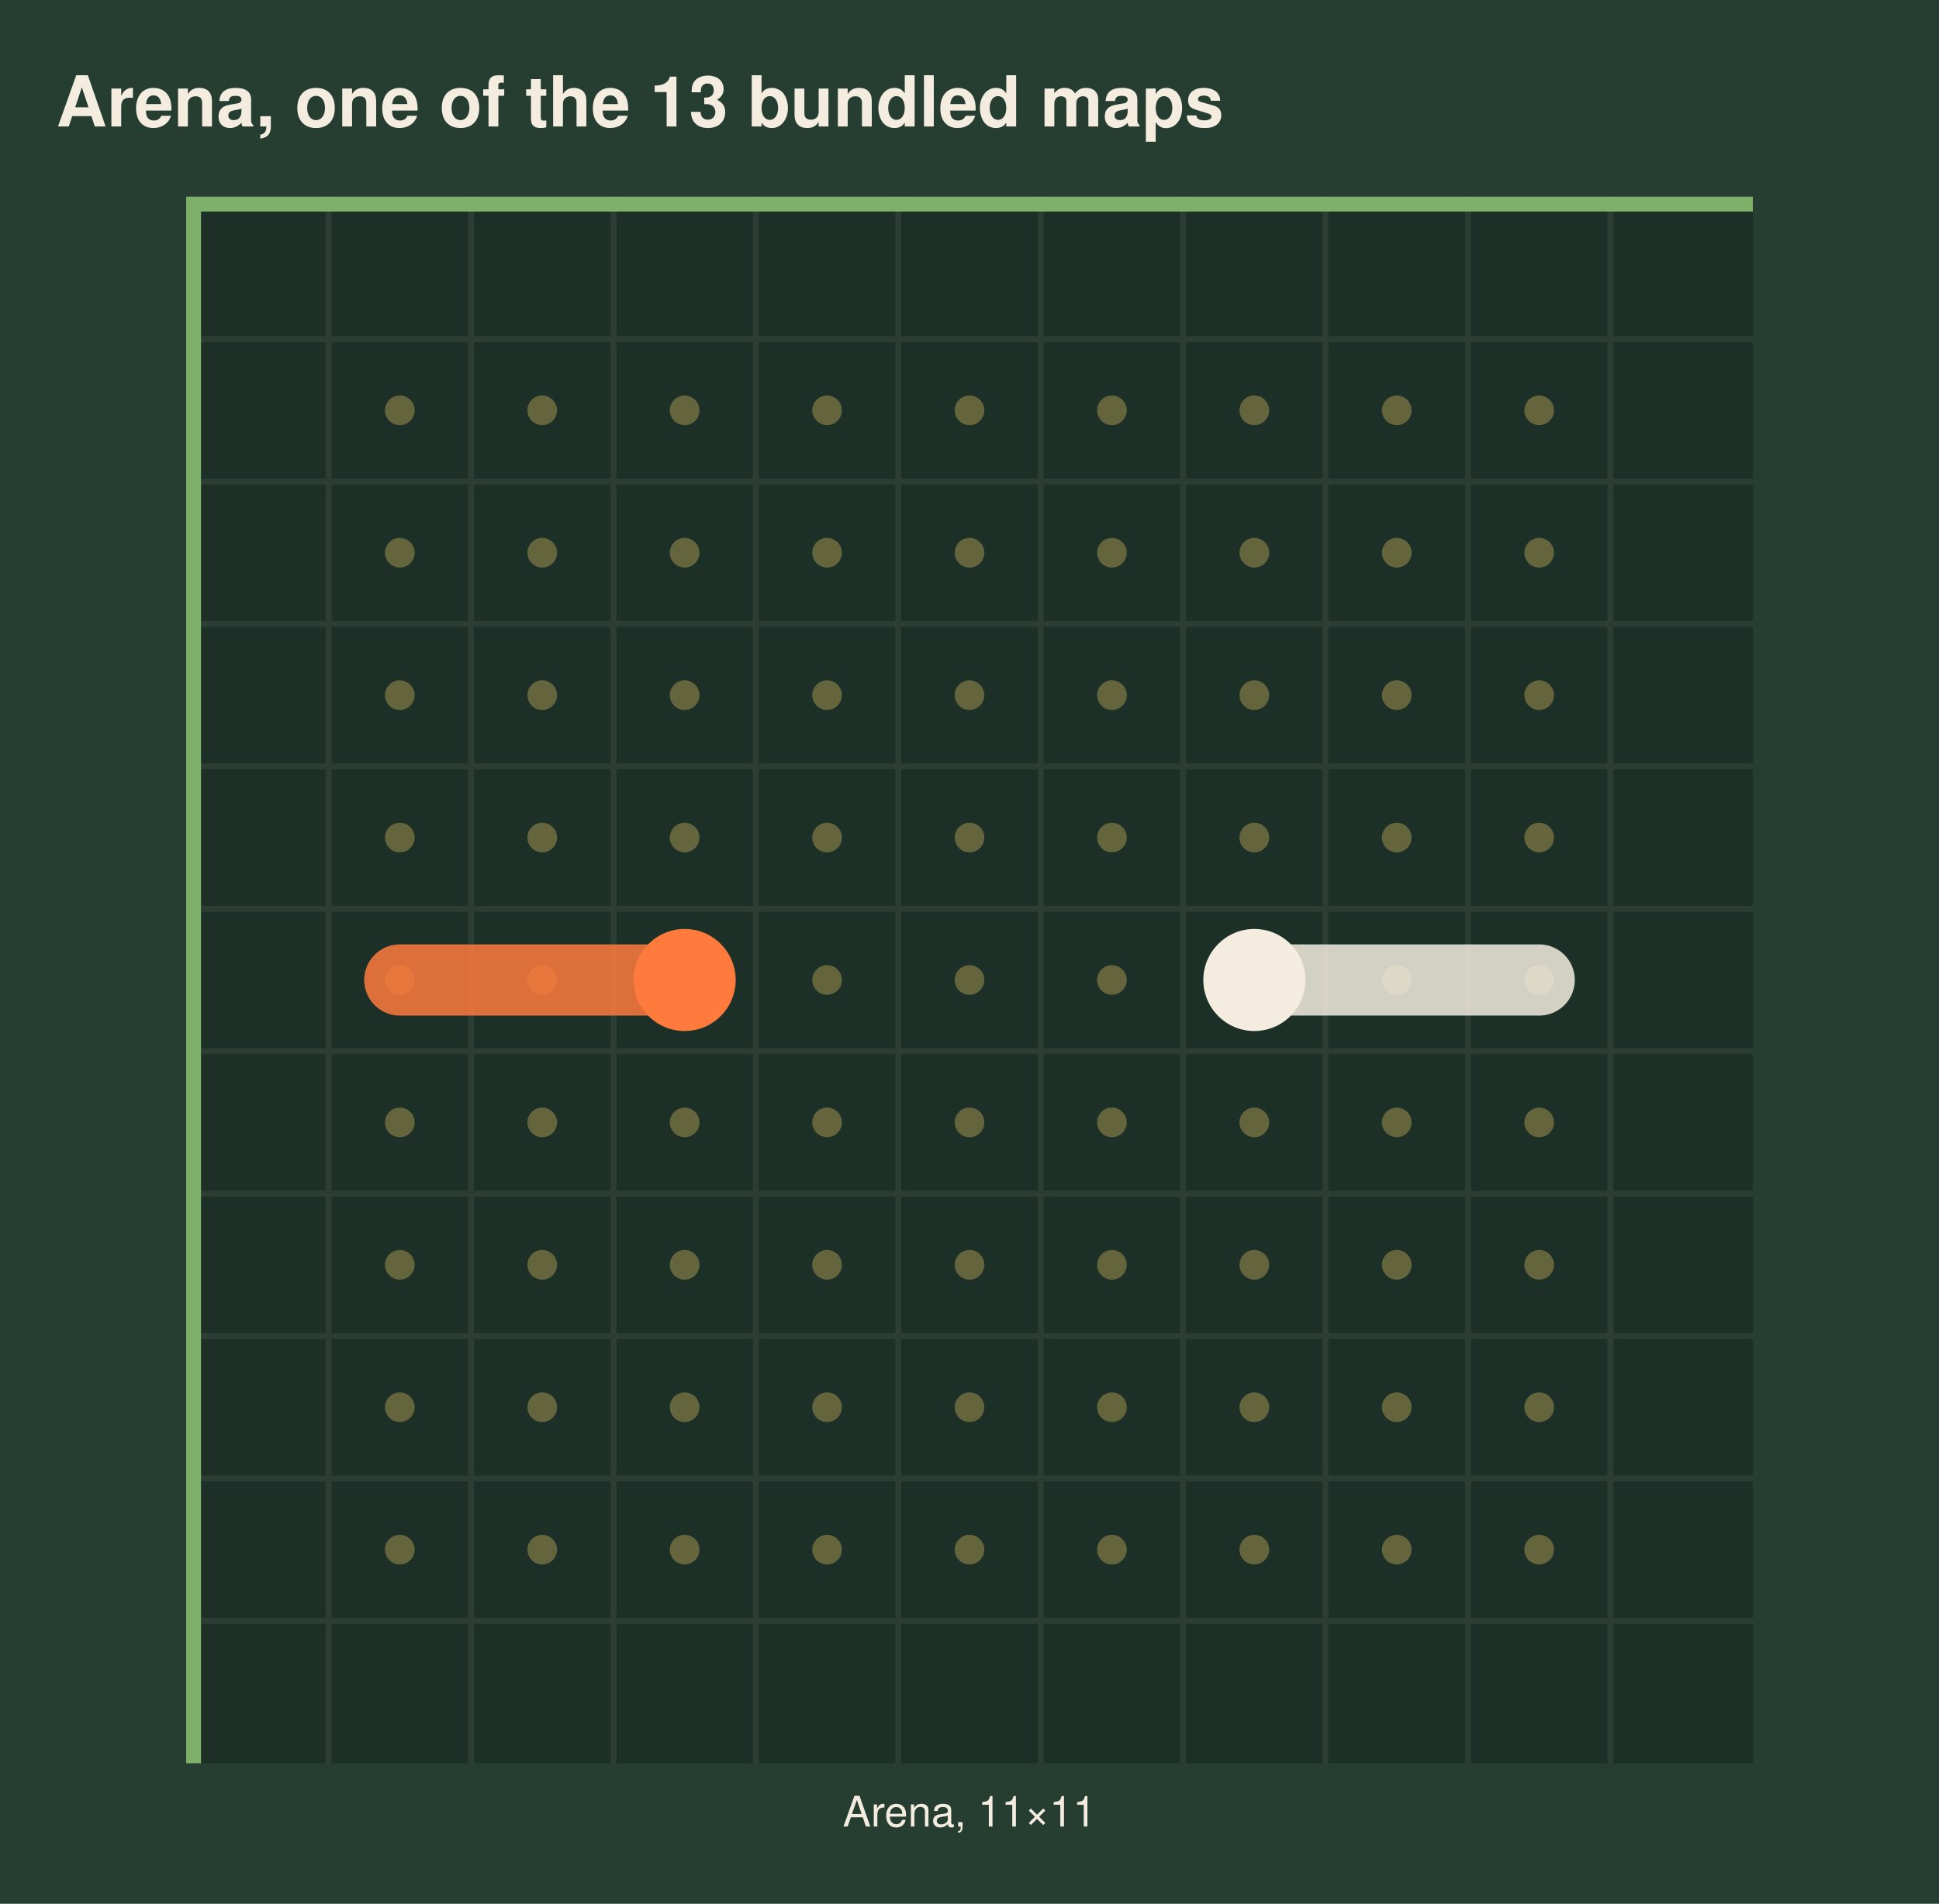
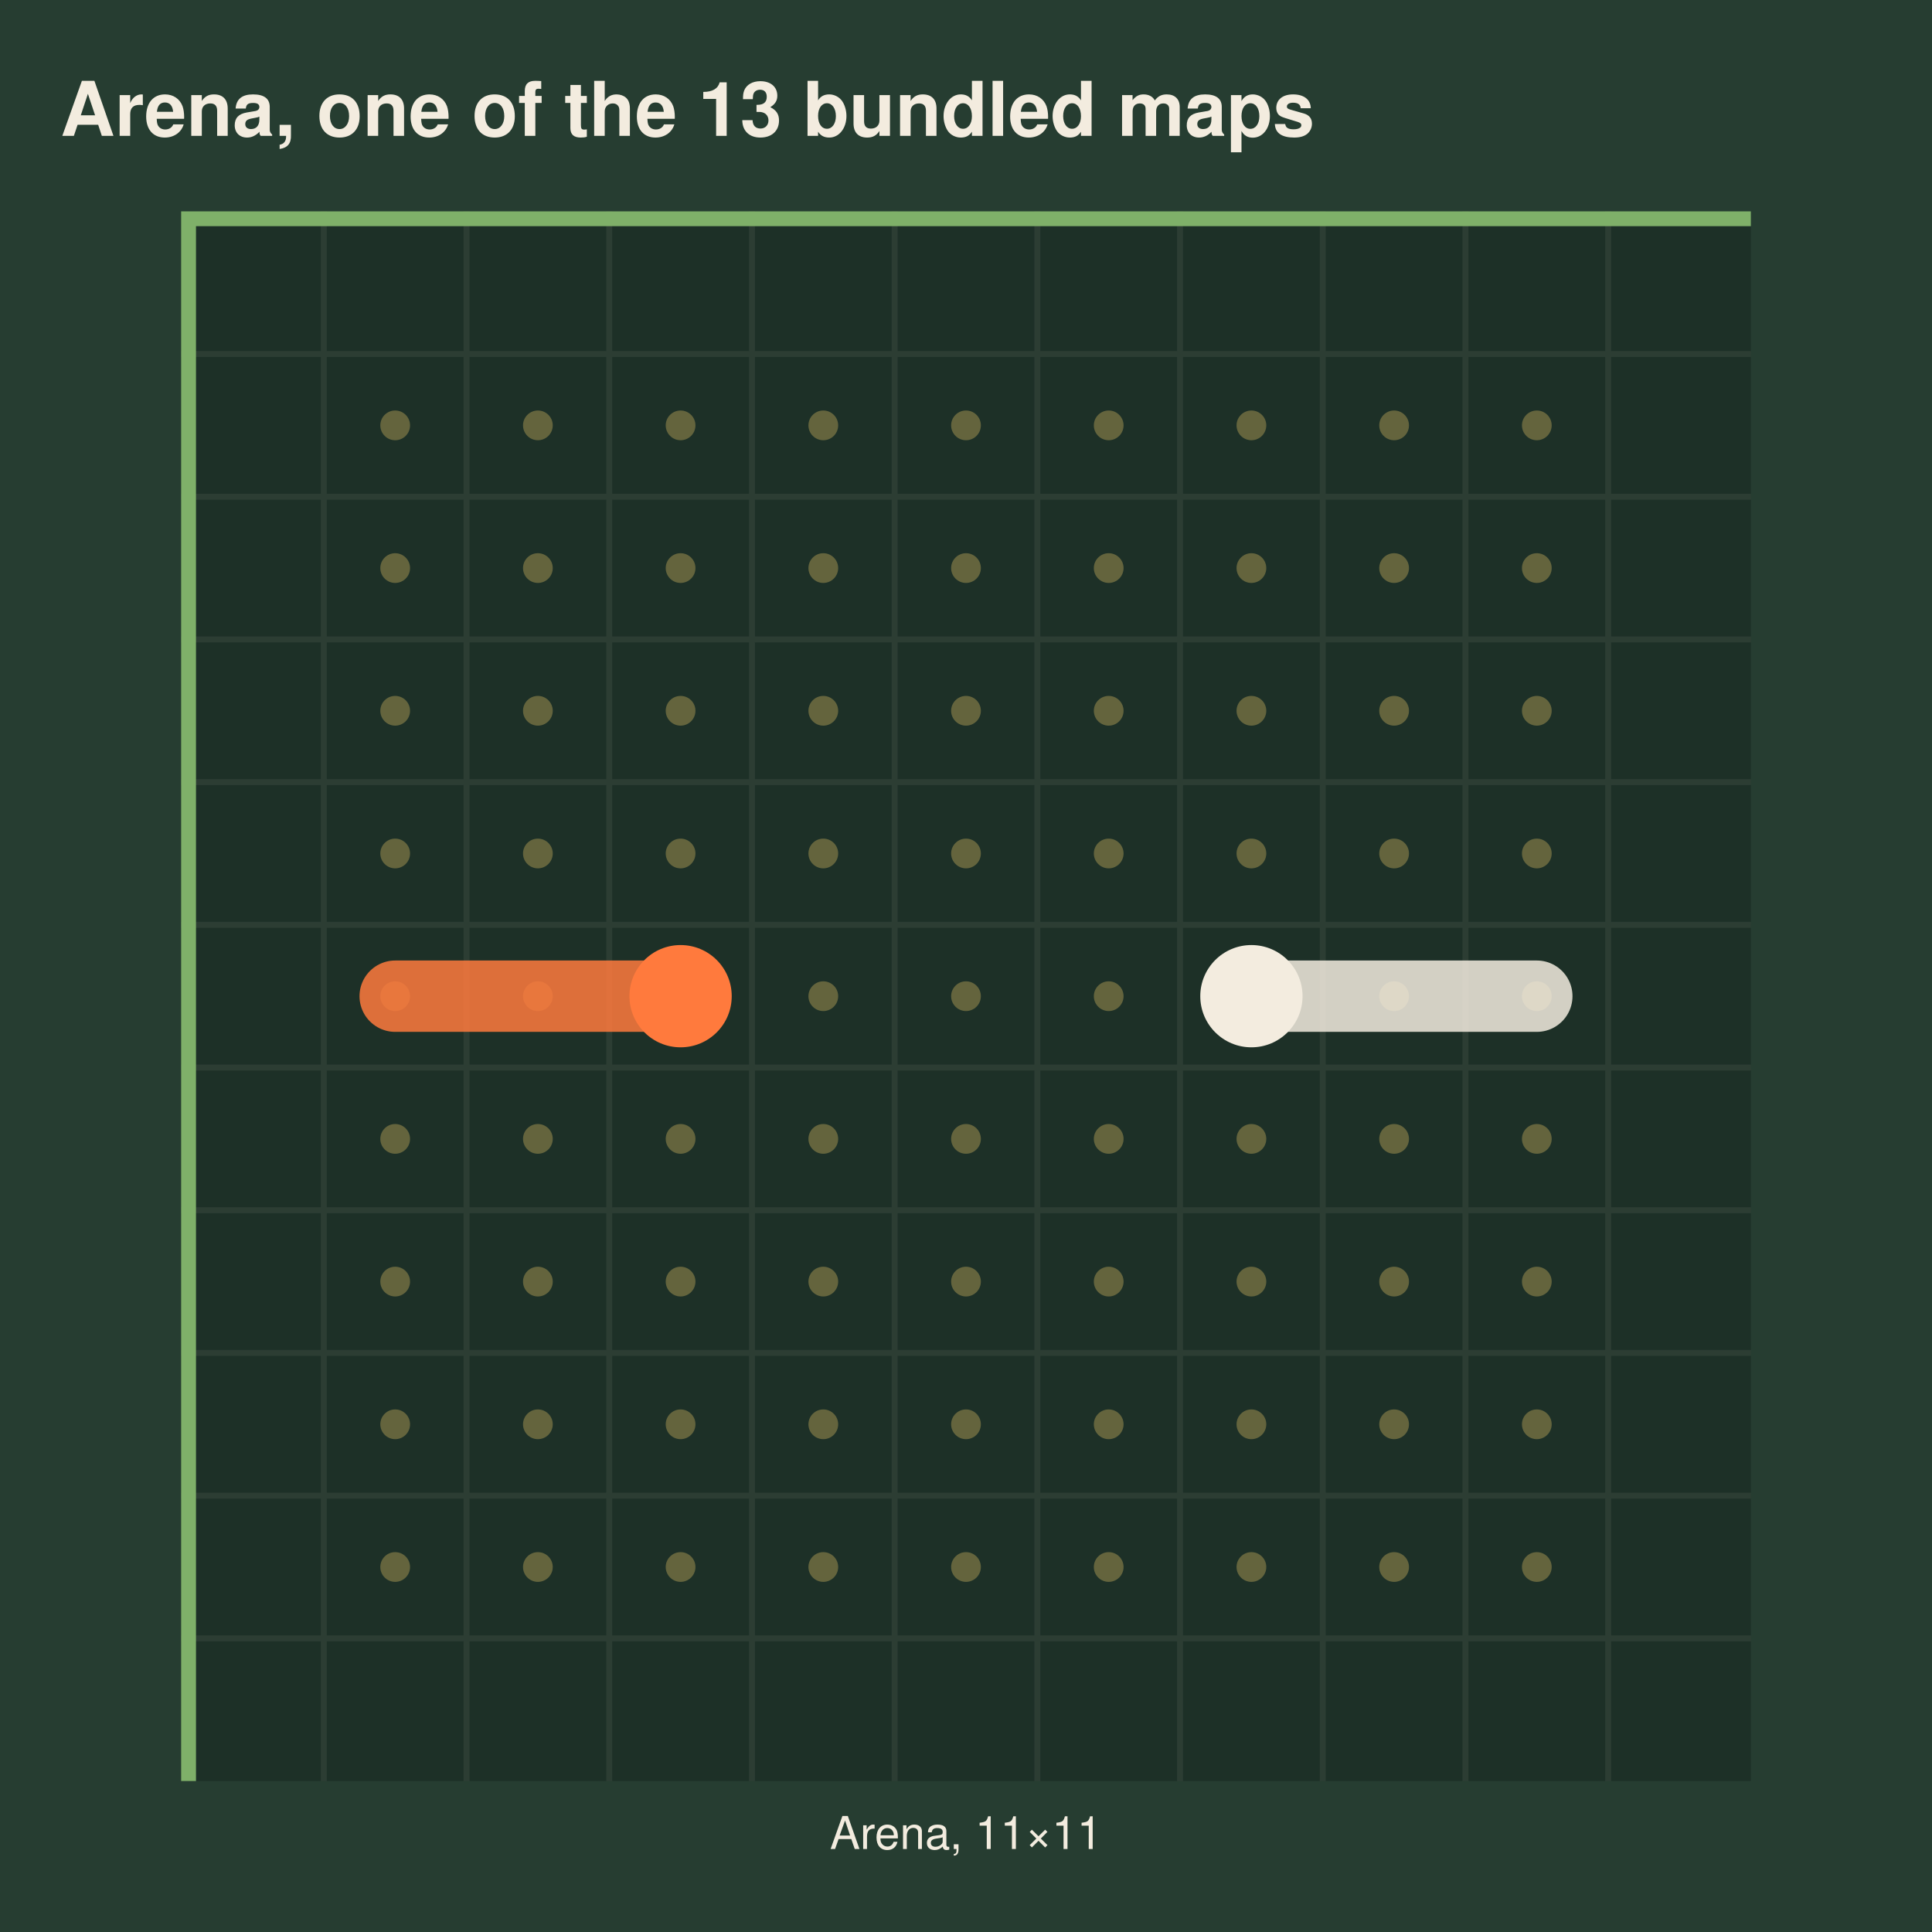
- <svg xmlns="http://www.w3.org/2000/svg" viewBox="0 0 552 542" role="img" aria-labelledby="t" font-family="Helvetica, Arial, sans-serif">
-   <rect width="552" height="542" fill="#263d31" />
+ <svg xmlns="http://www.w3.org/2000/svg" viewBox="0 0 512 512" role="img" aria-labelledby="t" font-family="Helvetica, Arial, sans-serif">
+   <rect width="512" height="512" fill="#263d31" />
  <text x="16" y="36" font-size="20" font-weight="bold" fill="#f3ecdf">Arena, one of the 13 bundled maps</text>
-   <svg x="53.0" y="56" width="446.0" height="446.0" viewBox="0 0 264 264">
+   <svg x="48.0" y="56" width="416.0" height="416.0" viewBox="0 0 264 264">
    <rect width="264" height="264" fill="#1d3027" />
    <path d="M24 0V264M48 0V264M72 0V264M96 0V264M120 0V264M144 0V264M168 0V264M192 0V264M216 0V264M240 0V264M0 24H264M0 48H264M0 72H264M0 96H264M0 120H264M0 144H264M0 168H264M0 192H264M0 216H264M0 240H264" stroke="rgba(243,236,223,.07)" stroke-width="1" />
    <circle cx="36.0" cy="36.0" r="2.5" fill="#e8c766" opacity=".35" />
    <circle cx="60.0" cy="36.0" r="2.5" fill="#e8c766" opacity=".35" />
    <circle cx="84.0" cy="36.0" r="2.5" fill="#e8c766" opacity=".35" />
    <circle cx="108.0" cy="36.0" r="2.5" fill="#e8c766" opacity=".35" />
    <circle cx="132.0" cy="36.0" r="2.5" fill="#e8c766" opacity=".35" />
    <circle cx="156.0" cy="36.0" r="2.5" fill="#e8c766" opacity=".35" />
    <circle cx="180.0" cy="36.0" r="2.5" fill="#e8c766" opacity=".35" />
    <circle cx="204.0" cy="36.0" r="2.5" fill="#e8c766" opacity=".35" />
    <circle cx="228.0" cy="36.0" r="2.5" fill="#e8c766" opacity=".35" />
    <circle cx="36.0" cy="60.0" r="2.5" fill="#e8c766" opacity=".35" />
    <circle cx="60.0" cy="60.0" r="2.5" fill="#e8c766" opacity=".35" />
    <circle cx="84.0" cy="60.0" r="2.5" fill="#e8c766" opacity=".35" />
    <circle cx="108.0" cy="60.0" r="2.5" fill="#e8c766" opacity=".35" />
    <circle cx="132.0" cy="60.0" r="2.5" fill="#e8c766" opacity=".35" />
    <circle cx="156.0" cy="60.0" r="2.5" fill="#e8c766" opacity=".35" />
    <circle cx="180.0" cy="60.0" r="2.5" fill="#e8c766" opacity=".35" />
    <circle cx="204.0" cy="60.0" r="2.5" fill="#e8c766" opacity=".35" />
    <circle cx="228.0" cy="60.0" r="2.5" fill="#e8c766" opacity=".35" />
    <circle cx="36.0" cy="84.0" r="2.5" fill="#e8c766" opacity=".35" />
    <circle cx="60.0" cy="84.0" r="2.5" fill="#e8c766" opacity=".35" />
    <circle cx="84.0" cy="84.0" r="2.5" fill="#e8c766" opacity=".35" />
    <circle cx="108.0" cy="84.0" r="2.5" fill="#e8c766" opacity=".35" />
    <circle cx="132.0" cy="84.0" r="2.5" fill="#e8c766" opacity=".35" />
    <circle cx="156.0" cy="84.0" r="2.5" fill="#e8c766" opacity=".35" />
    <circle cx="180.0" cy="84.0" r="2.5" fill="#e8c766" opacity=".35" />
    <circle cx="204.0" cy="84.0" r="2.5" fill="#e8c766" opacity=".35" />
    <circle cx="228.0" cy="84.0" r="2.5" fill="#e8c766" opacity=".35" />
    <circle cx="36.0" cy="108.0" r="2.5" fill="#e8c766" opacity=".35" />
    <circle cx="60.0" cy="108.0" r="2.5" fill="#e8c766" opacity=".35" />
    <circle cx="84.0" cy="108.0" r="2.5" fill="#e8c766" opacity=".35" />
    <circle cx="108.0" cy="108.0" r="2.5" fill="#e8c766" opacity=".35" />
    <circle cx="132.0" cy="108.0" r="2.5" fill="#e8c766" opacity=".35" />
    <circle cx="156.0" cy="108.0" r="2.5" fill="#e8c766" opacity=".35" />
    <circle cx="180.0" cy="108.0" r="2.5" fill="#e8c766" opacity=".35" />
    <circle cx="204.0" cy="108.0" r="2.5" fill="#e8c766" opacity=".35" />
    <circle cx="228.0" cy="108.0" r="2.5" fill="#e8c766" opacity=".35" />
    <circle cx="36.0" cy="132.0" r="2.5" fill="#e8c766" opacity=".35" />
    <circle cx="60.0" cy="132.0" r="2.5" fill="#e8c766" opacity=".35" />
    <circle cx="84.0" cy="132.0" r="2.5" fill="#e8c766" opacity=".35" />
    <circle cx="108.0" cy="132.0" r="2.5" fill="#e8c766" opacity=".35" />
    <circle cx="132.0" cy="132.0" r="2.5" fill="#e8c766" opacity=".35" />
    <circle cx="156.0" cy="132.0" r="2.5" fill="#e8c766" opacity=".35" />
    <circle cx="180.0" cy="132.0" r="2.5" fill="#e8c766" opacity=".35" />
    <circle cx="204.0" cy="132.0" r="2.5" fill="#e8c766" opacity=".35" />
    <circle cx="228.0" cy="132.0" r="2.5" fill="#e8c766" opacity=".35" />
    <circle cx="36.0" cy="156.0" r="2.5" fill="#e8c766" opacity=".35" />
    <circle cx="60.0" cy="156.0" r="2.5" fill="#e8c766" opacity=".35" />
    <circle cx="84.0" cy="156.0" r="2.5" fill="#e8c766" opacity=".35" />
    <circle cx="108.0" cy="156.0" r="2.5" fill="#e8c766" opacity=".35" />
    <circle cx="132.0" cy="156.0" r="2.5" fill="#e8c766" opacity=".35" />
    <circle cx="156.0" cy="156.0" r="2.5" fill="#e8c766" opacity=".35" />
    <circle cx="180.0" cy="156.0" r="2.5" fill="#e8c766" opacity=".35" />
    <circle cx="204.0" cy="156.0" r="2.5" fill="#e8c766" opacity=".35" />
    <circle cx="228.0" cy="156.0" r="2.5" fill="#e8c766" opacity=".35" />
    <circle cx="36.0" cy="180.0" r="2.5" fill="#e8c766" opacity=".35" />
    <circle cx="60.0" cy="180.0" r="2.5" fill="#e8c766" opacity=".35" />
    <circle cx="84.0" cy="180.0" r="2.5" fill="#e8c766" opacity=".35" />
    <circle cx="108.0" cy="180.0" r="2.5" fill="#e8c766" opacity=".35" />
    <circle cx="132.0" cy="180.0" r="2.5" fill="#e8c766" opacity=".35" />
    <circle cx="156.0" cy="180.0" r="2.5" fill="#e8c766" opacity=".35" />
    <circle cx="180.0" cy="180.0" r="2.5" fill="#e8c766" opacity=".35" />
    <circle cx="204.0" cy="180.0" r="2.5" fill="#e8c766" opacity=".35" />
    <circle cx="228.0" cy="180.0" r="2.5" fill="#e8c766" opacity=".35" />
    <circle cx="36.0" cy="204.0" r="2.5" fill="#e8c766" opacity=".35" />
    <circle cx="60.0" cy="204.0" r="2.5" fill="#e8c766" opacity=".35" />
    <circle cx="84.0" cy="204.0" r="2.5" fill="#e8c766" opacity=".35" />
    <circle cx="108.0" cy="204.0" r="2.5" fill="#e8c766" opacity=".35" />
    <circle cx="132.0" cy="204.0" r="2.5" fill="#e8c766" opacity=".35" />
    <circle cx="156.0" cy="204.0" r="2.5" fill="#e8c766" opacity=".35" />
    <circle cx="180.0" cy="204.0" r="2.5" fill="#e8c766" opacity=".35" />
    <circle cx="204.0" cy="204.0" r="2.5" fill="#e8c766" opacity=".35" />
    <circle cx="228.0" cy="204.0" r="2.5" fill="#e8c766" opacity=".35" />
    <circle cx="36.0" cy="228.0" r="2.5" fill="#e8c766" opacity=".35" />
    <circle cx="60.0" cy="228.0" r="2.5" fill="#e8c766" opacity=".35" />
    <circle cx="84.0" cy="228.0" r="2.5" fill="#e8c766" opacity=".35" />
    <circle cx="108.0" cy="228.0" r="2.5" fill="#e8c766" opacity=".35" />
    <circle cx="132.0" cy="228.0" r="2.5" fill="#e8c766" opacity=".35" />
    <circle cx="156.0" cy="228.0" r="2.5" fill="#e8c766" opacity=".35" />
    <circle cx="180.0" cy="228.0" r="2.5" fill="#e8c766" opacity=".35" />
    <circle cx="204.0" cy="228.0" r="2.5" fill="#e8c766" opacity=".35" />
    <circle cx="228.0" cy="228.0" r="2.5" fill="#e8c766" opacity=".35" />
    <path d="M0 0h24M24 0h24M48 0h24M72 0h24M96 0h24M120 0h24M144 0h24M168 0h24M192 0h24M216 0h24M240 0h24M0 0v24M0 24v24M0 48v24M0 72v24M0 96v24M0 120v24M0 144v24M0 168v24M0 192v24M0 216v24M0 240v24" stroke="#7fb069" stroke-width="5" stroke-linecap="round" />
    <path d="" stroke="#ff7a3d" stroke-width="5" stroke-dasharray="6 5" />
    <polyline points="84.0,132.0 60.0,132.0 36.0,132.0" fill="none" stroke="#ff7a3d" stroke-width="12" stroke-linecap="round" stroke-linejoin="round" opacity=".85" />
    <circle cx="84.0" cy="132.0" r="8.6" fill="#ff7a3d" />
    <polyline points="180.0,132.0 204.0,132.0 228.0,132.0" fill="none" stroke="#f3ecdf" stroke-width="12" stroke-linecap="round" stroke-linejoin="round" opacity=".85" />
    <circle cx="180.0" cy="132.0" r="8.6" fill="#f3ecdf" />
  </svg>
-   <text x="276.0" y="520" font-size="12" fill="#f3ecdf" text-anchor="middle">Arena, 11×11</text>
+   <text x="256.0" y="490" font-size="12" fill="#f3ecdf" text-anchor="middle">Arena, 11×11</text>
</svg>
